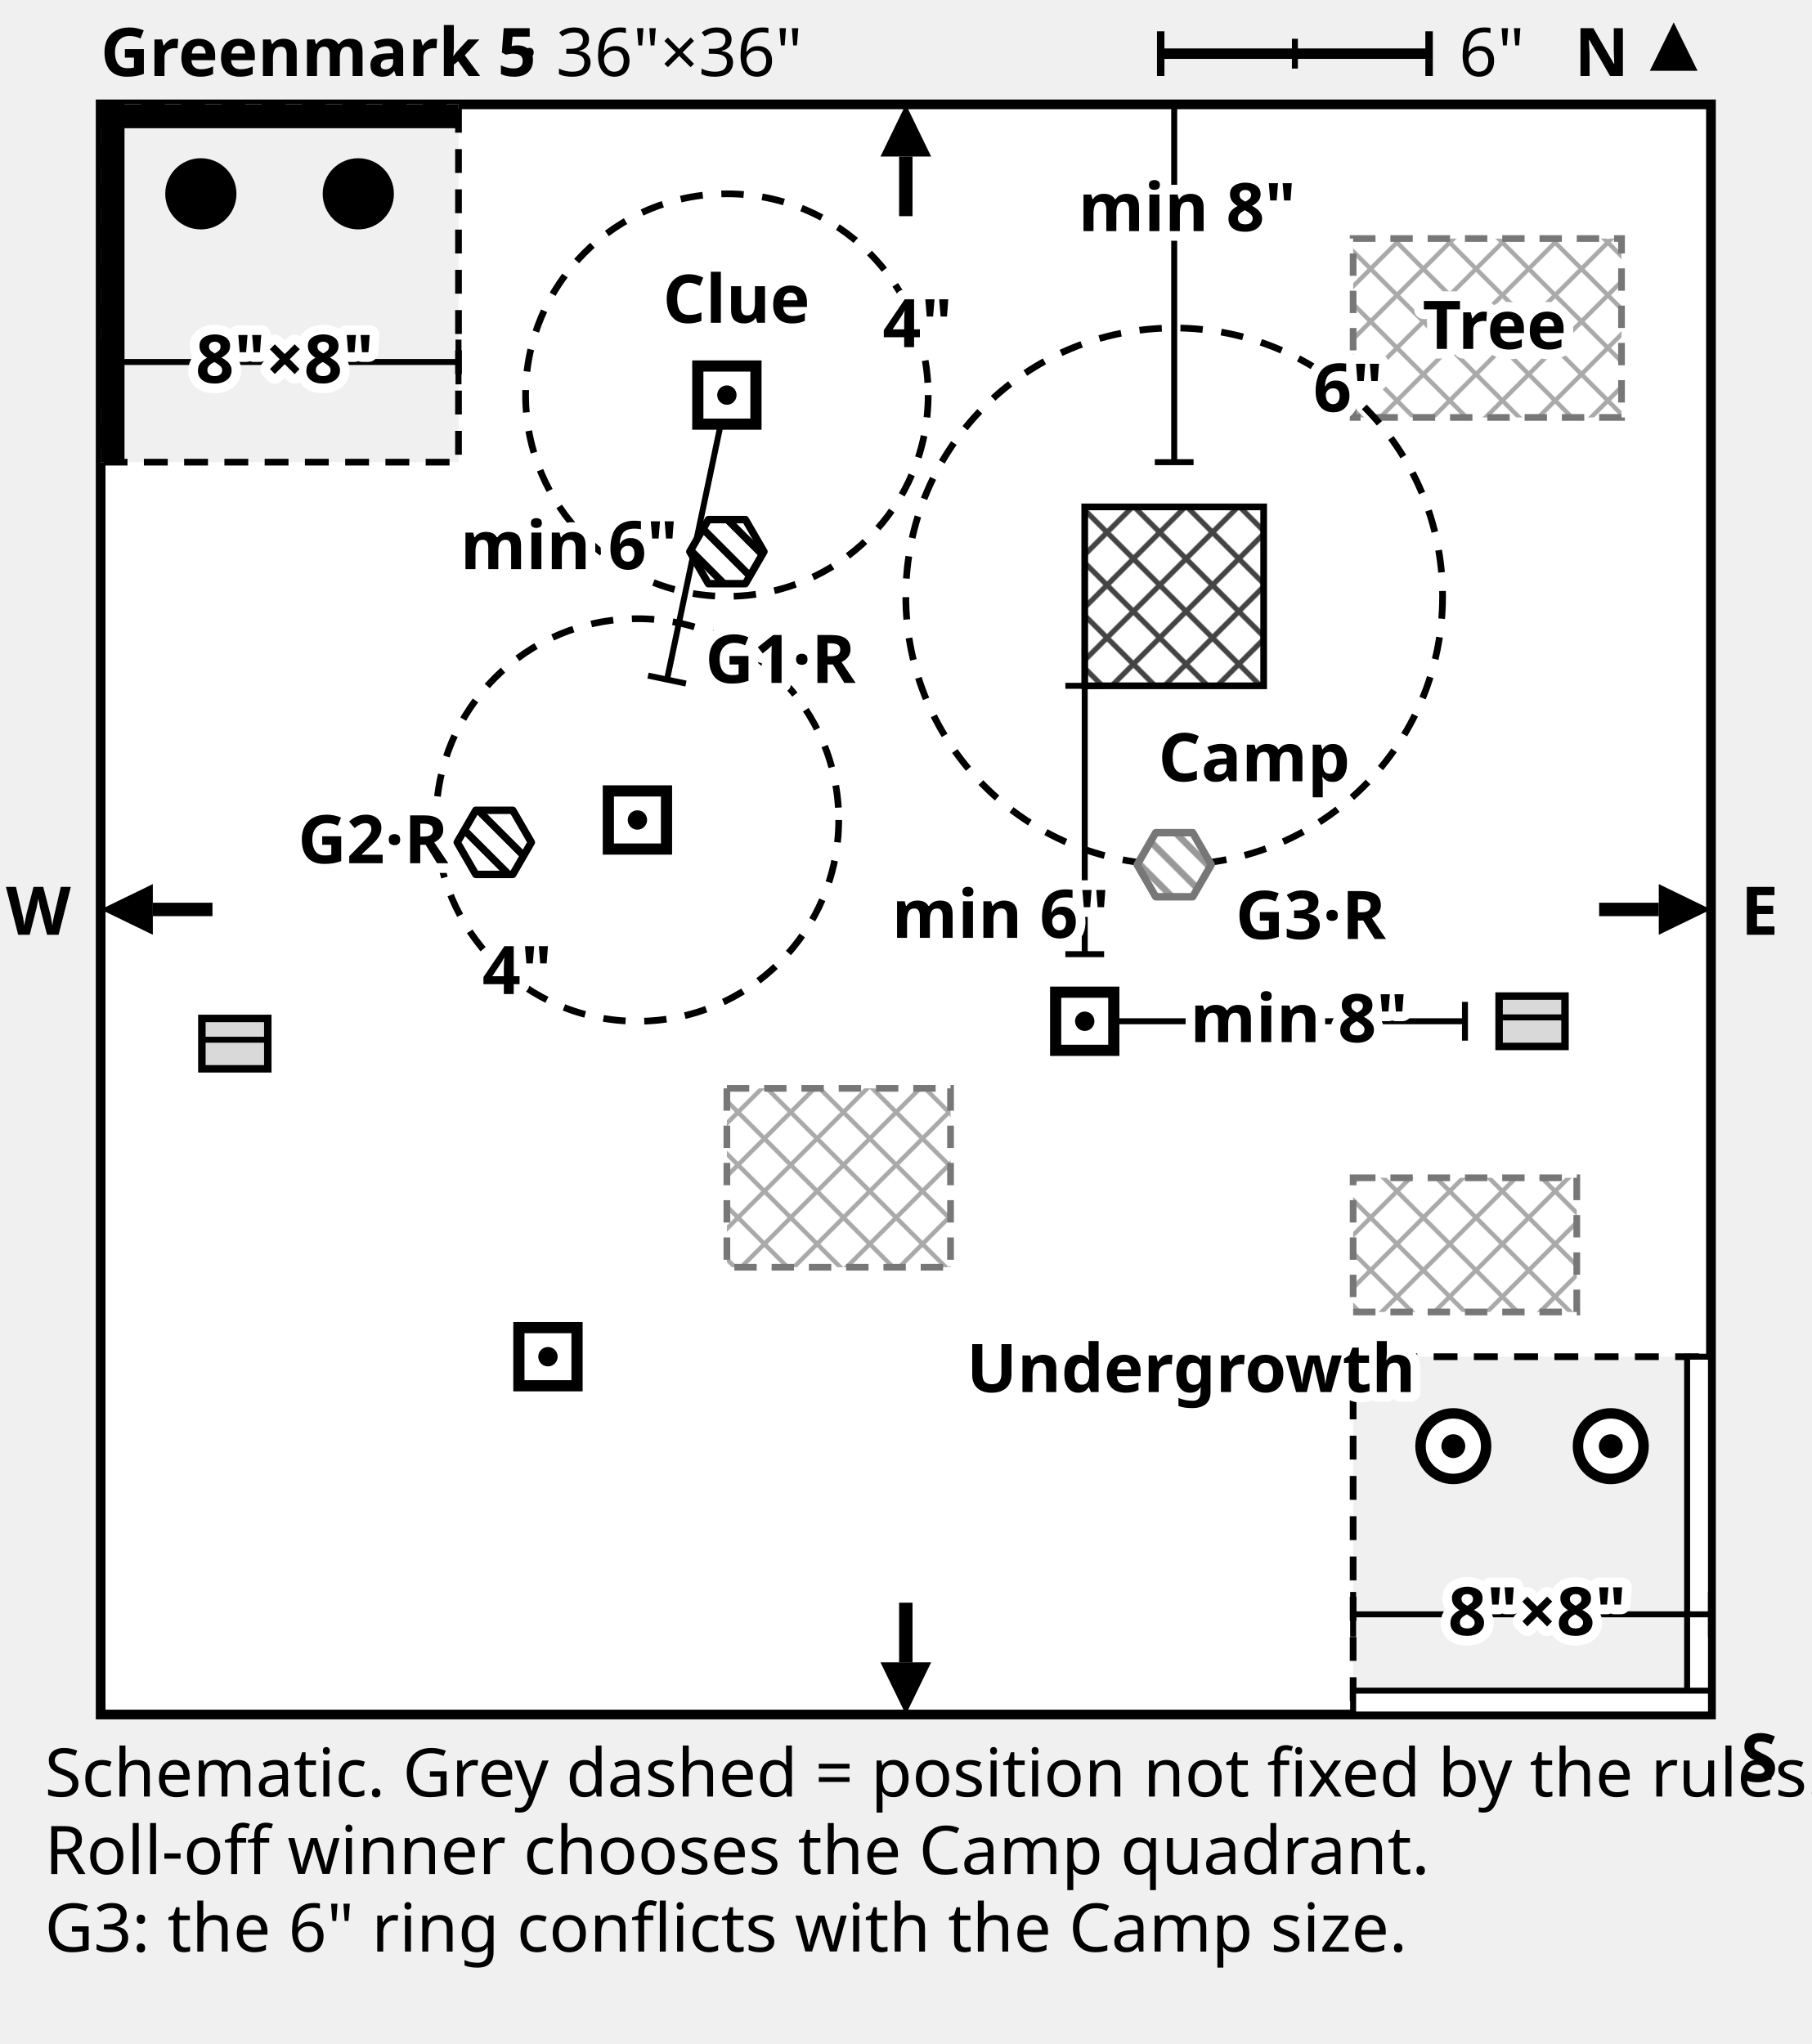
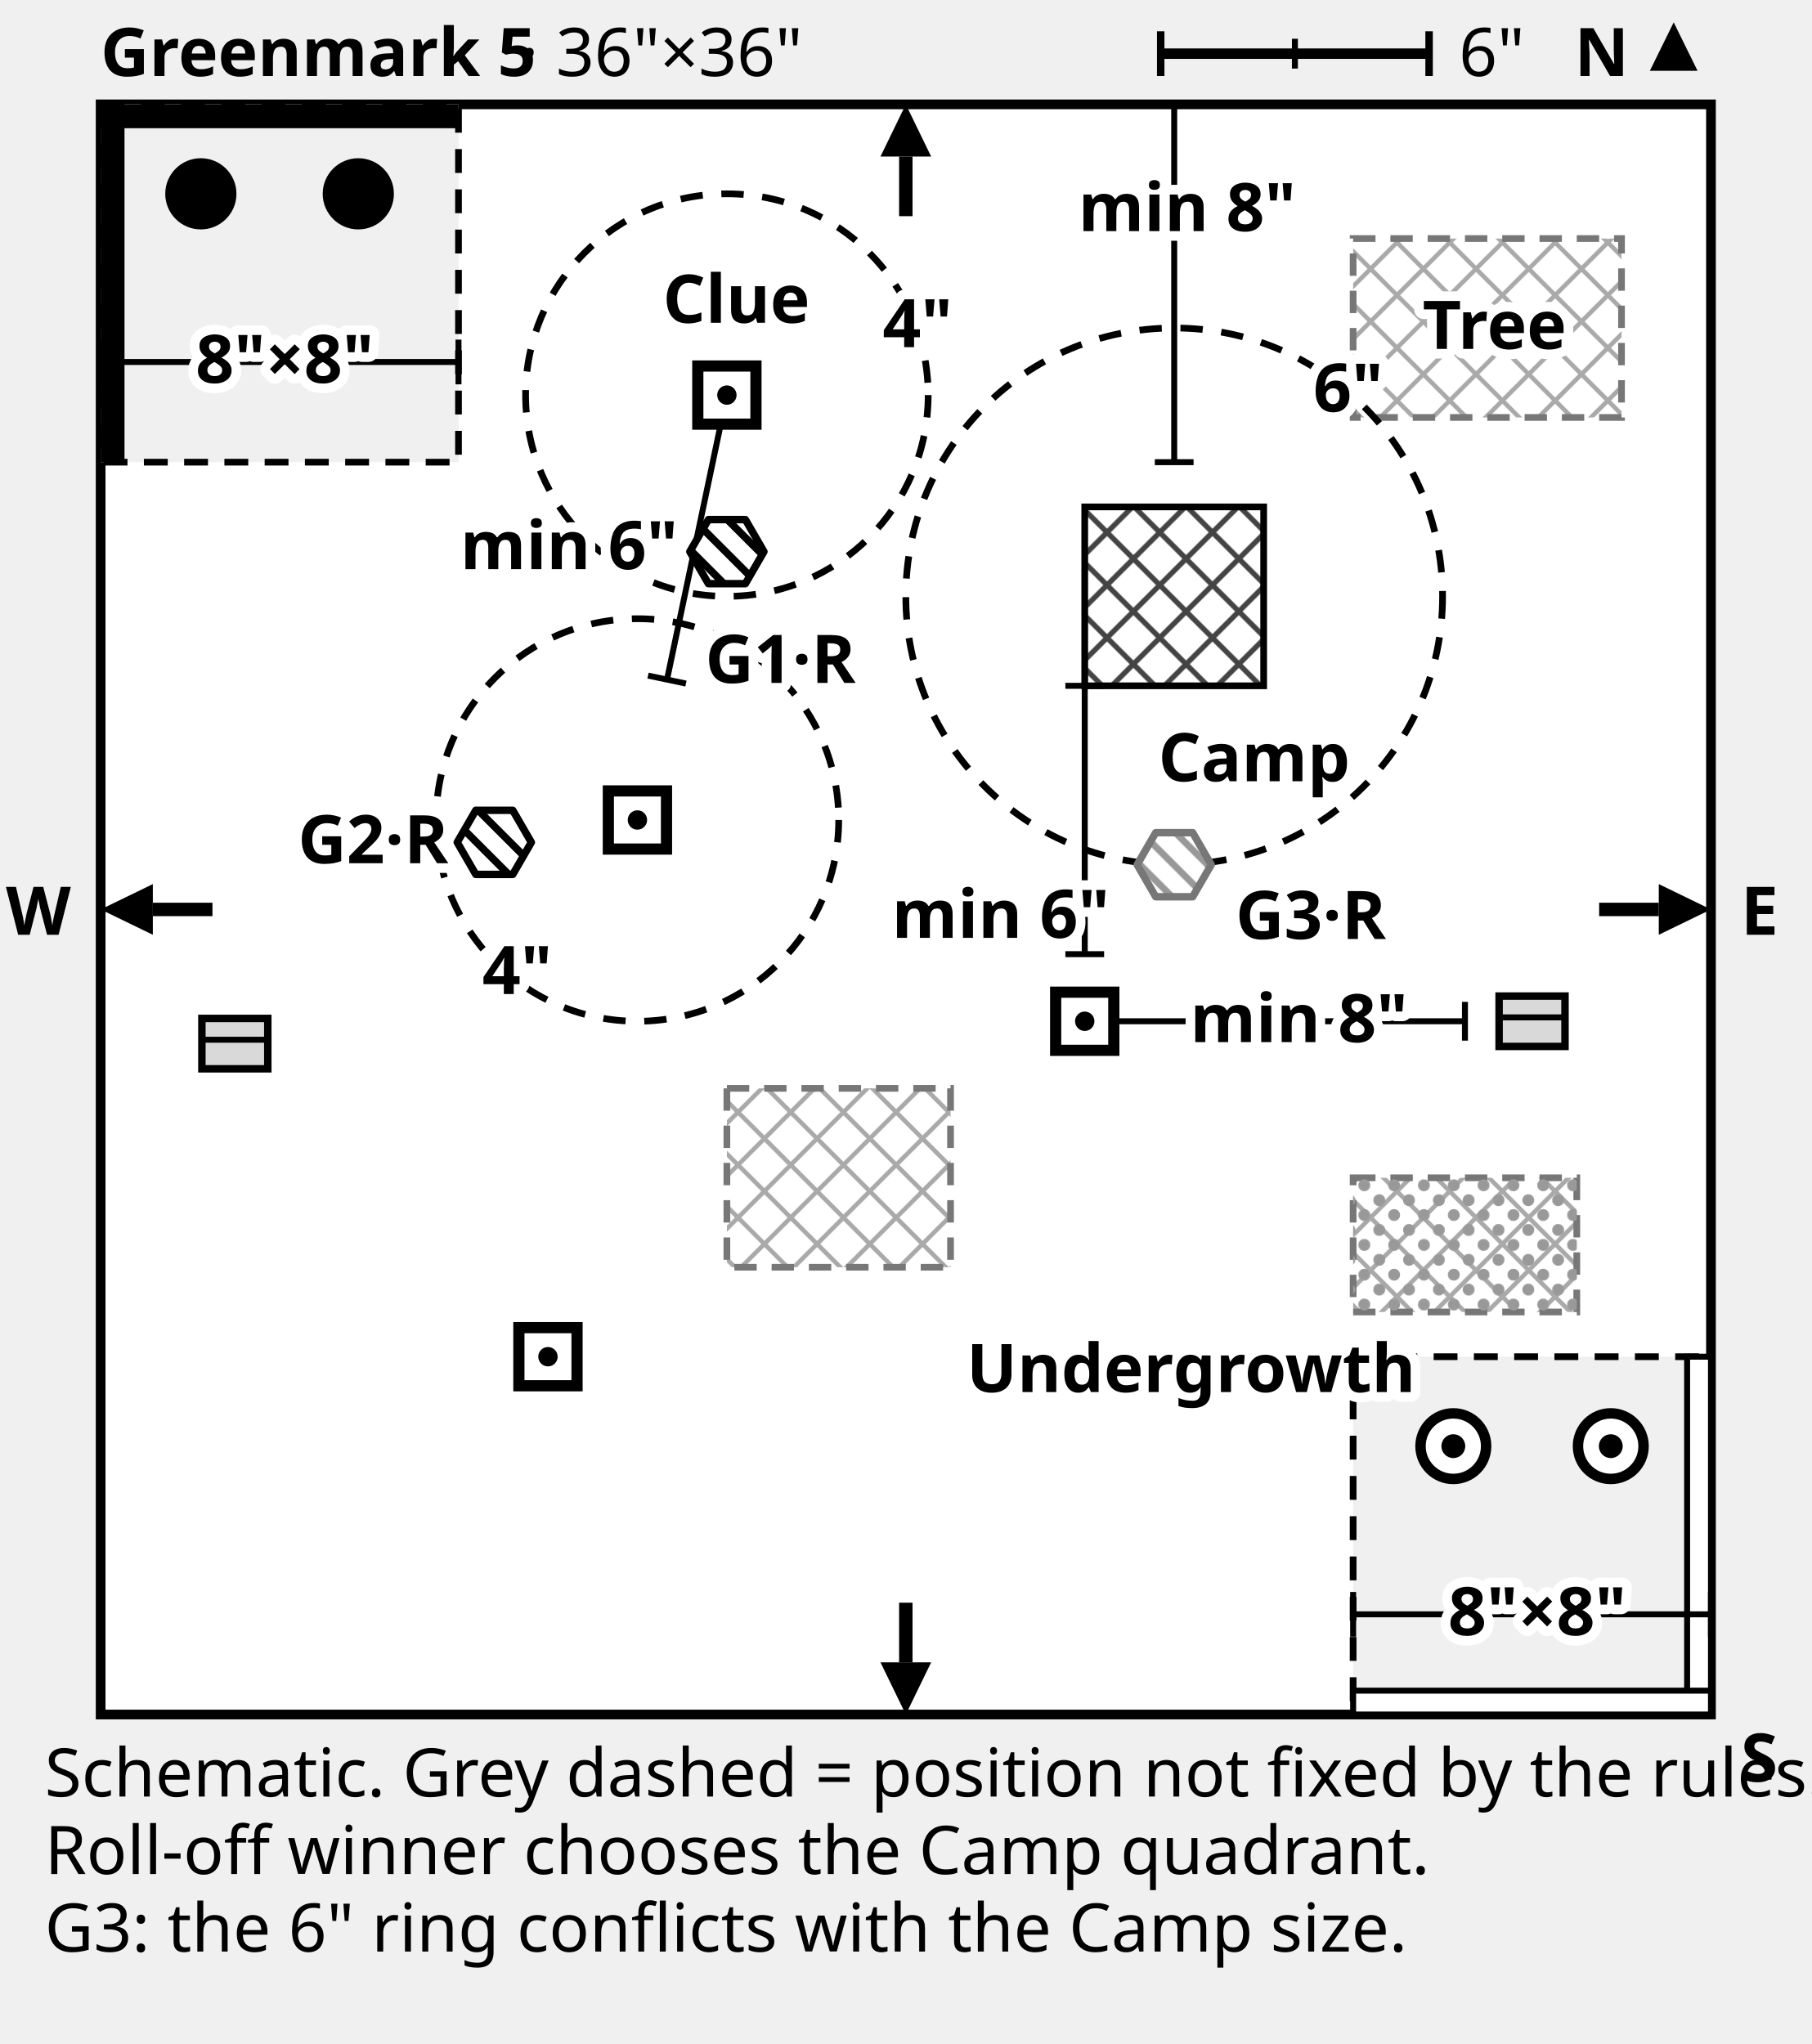
<svg xmlns="http://www.w3.org/2000/svg" width="243pt" height="274.2pt" viewBox="0 0 243 274.2">
  <defs>
    <pattern id="p-cover" width="5" height="5" patternUnits="userSpaceOnUse" patternTransform="rotate(45)">
      <rect width="5" height="5" fill="#fff" />
      <path d="M0 0.5H5M0.5 0V5" stroke="#444" stroke-width="0.7" fill="none" />
    </pattern>
    <pattern id="p-diff" width="4" height="4" patternUnits="userSpaceOnUse">
      <rect width="4" height="4" fill="#fff" />
      <circle cx="1" cy="1" r="0.75" fill="#222" />
      <circle cx="3" cy="3" r="0.75" fill="#222" />
    </pattern>
    <pattern id="p-imp" width="2.4" height="2.4" patternUnits="userSpaceOnUse" patternTransform="rotate(45)">
      <rect width="2.4" height="2.4" fill="#fff" />
      <path d="M0.4 0V2.4" stroke="#000" stroke-width="0.95" fill="none" />
    </pattern>
    <pattern id="p-mon" width="3.2" height="3.2" patternUnits="userSpaceOnUse" patternTransform="rotate(-45)">
      <rect width="3.2" height="3.2" fill="#fff" />
      <path d="M0.5 0V3.2" stroke="#000" stroke-width="1" fill="none" />
    </pattern>
    <pattern id="p-aoe" width="4" height="4" patternUnits="userSpaceOnUse" patternTransform="rotate(-45)">
      <rect width="4" height="4" fill="#fff" />
      <path d="M0.5 0V4" stroke="#777" stroke-width="1.4" fill="none" />
    </pattern>
  </defs>
  <defs>
    <pattern id="p-cover-l" width="5" height="5" patternUnits="userSpaceOnUse" patternTransform="rotate(45)">
      <rect width="5" height="5" fill="#fff" />
      <path d="M0 0.5H5M0.5 0V5" stroke="#aaa" stroke-width="0.6" fill="none" />
    </pattern>
    <pattern id="p-diff-l" width="4" height="4" patternUnits="userSpaceOnUse">
      <rect width="4" height="4" fill="#fff" />
      <circle cx="1" cy="1" r="0.7" fill="#999" />
      <circle cx="3" cy="3" r="0.7" fill="#999" />
    </pattern>
    <pattern id="p-imp-l" width="2.6" height="2.6" patternUnits="userSpaceOnUse" patternTransform="rotate(45)">
      <rect width="2.6" height="2.6" fill="#fff" />
      <path d="M0.4 0V2.6" stroke="#aaa" stroke-width="0.8" fill="none" />
    </pattern>
    <pattern id="p-mon-l" width="3.2" height="3.2" patternUnits="userSpaceOnUse" patternTransform="rotate(-45)">
      <rect width="3.2" height="3.2" fill="#fff" />
      <path d="M0.5 0V3.2" stroke="#999" stroke-width="0.9" fill="none" />
    </pattern>
    <pattern id="p-water" width="6" height="4" patternUnits="userSpaceOnUse">
      <rect width="6" height="4" fill="#fff" />
      <path d="M0 2.2Q1.5 0.4 3 2.2T6 2.2" stroke="#333" stroke-width="0.8" fill="none" />
    </pattern>
    <pattern id="p-water-l" width="6" height="4" patternUnits="userSpaceOnUse">
      <rect width="6" height="4" fill="#fff" />
      <path d="M0 2.2Q1.5 0.4 3 2.2T6 2.2" stroke="#aaa" stroke-width="0.8" fill="none" />
    </pattern>
    <pattern id="p-slip" width="6" height="6" patternUnits="userSpaceOnUse" patternTransform="rotate(-30)">
      <rect width="6" height="6" fill="#fff" />
      <path d="M0.5 1.5H3.5M3.5 4.5H5.5" stroke="#333" stroke-width="0.9" fill="none" />
    </pattern>
    <pattern id="p-slip-l" width="6" height="6" patternUnits="userSpaceOnUse" patternTransform="rotate(-30)">
      <rect width="6" height="6" fill="#fff" />
      <path d="M0.5 1.5H3.5M3.5 4.5H5.5" stroke="#aaa" stroke-width="0.9" fill="none" />
    </pattern>
    <pattern id="p-dark" width="4" height="4" patternUnits="userSpaceOnUse">
      <rect width="4" height="4" fill="#d9d9d9" />
      <path d="M0 4L4 0" stroke="#fff" stroke-width="0.9" fill="none" />
    </pattern>
    <pattern id="p-diffo" width="4" height="4" patternUnits="userSpaceOnUse">
      <circle cx="1" cy="1" r="0.8" fill="#222" />
      <circle cx="3" cy="3" r="0.8" fill="#222" />
    </pattern>
    <pattern id="p-diffo-l" width="4" height="4" patternUnits="userSpaceOnUse">
      <circle cx="1" cy="1" r="0.8" fill="#999" />
      <circle cx="3" cy="3" r="0.8" fill="#999" />
    </pattern>
    <pattern id="p-chasm" width="6" height="6" patternUnits="userSpaceOnUse">
      <rect width="6" height="6" fill="#d4d4d4" />
      <path d="M1.5 0V6M4.5 0V6" stroke="#333" stroke-width="1.1" stroke-dasharray="2.6 1.6" fill="none" />
    </pattern>
    <pattern id="p-chasm-l" width="6" height="6" patternUnits="userSpaceOnUse">
      <rect width="6" height="6" fill="#efefef" />
      <path d="M1.5 0V6M4.5 0V6" stroke="#aaa" stroke-width="1.1" stroke-dasharray="2.6 1.6" fill="none" />
    </pattern>
    <clipPath id="bclip">
      <rect x="13.5" y="14" width="216" height="216" />
    </clipPath>
  </defs>
  <rect x="13.5" y="14" width="216" height="216" fill="#fff" stroke="#000" stroke-width="1.3" />
  <g data-glyph="zone-A">
    <rect x="13.5" y="14" width="48" height="48" fill="#f0f0f0" stroke="#000" stroke-width="0.9" stroke-dasharray="3.2 2.2" />
    <rect x="13.5" y="14" width="3.2" height="48" fill="#000" />
    <rect x="13.5" y="14" width="48" height="3.2" fill="#000" />
  </g>
  <g data-glyph="dim">
    <line x1="13.5" y1="48.56" x2="61.5" y2="48.56" stroke="#000" stroke-width="0.8" stroke-linecap="butt" />
    <line x1="13.5" y1="45.56" x2="13.5" y2="51.56" stroke="#000" stroke-width="0.8" stroke-linecap="butt" />
    <line x1="61.5" y1="45.56" x2="61.5" y2="51.56" stroke="#000" stroke-width="0.8" stroke-linecap="butt" />
  </g>
  <g data-glyph="zone-B">
    <rect x="181.5" y="182" width="48" height="48" fill="#f0f0f0" stroke="#000" stroke-width="0.9" stroke-dasharray="3.2 2.2" />
    <rect x="226.3" y="182" width="3.2" height="48" fill="#fff" stroke="#000" stroke-width="0.8" />
    <rect x="181.5" y="226.8" width="48" height="3.2" fill="#fff" stroke="#000" stroke-width="0.8" />
  </g>
  <g data-glyph="dim">
    <line x1="181.5" y1="216.56" x2="229.5" y2="216.56" stroke="#000" stroke-width="0.8" stroke-linecap="butt" />
    <line x1="181.5" y1="213.56" x2="181.5" y2="219.56" stroke="#000" stroke-width="0.8" stroke-linecap="butt" />
    <line x1="229.5" y1="213.56" x2="229.5" y2="219.56" stroke="#000" stroke-width="0.8" stroke-linecap="butt" />
  </g>
  <g data-glyph="ter-cover">
    <rect x="145.5" y="68" width="24" height="24" fill="url(#p-cover)" stroke="#000" stroke-width="0.9" />
  </g>
  <g data-glyph="ter-cover" data-state="illus">
    <rect x="181.5" y="32" width="36" height="24" fill="url(#p-cover-l)" stroke="#777" stroke-width="0.9" stroke-dasharray="3 2" />
  </g>
  <g data-glyph="ter-cover" data-state="illus">
    <rect x="97.5" y="146" width="30" height="24" fill="url(#p-cover-l)" stroke="#777" stroke-width="0.9" stroke-dasharray="3 2" />
  </g>
-   <g data-glyph="ter-cover" data-state="illus">
+   <g data-glyph="ter-coverdiff" data-state="illus">
    <rect x="181.5" y="158" width="30" height="18" fill="url(#p-cover-l)" stroke="#777" stroke-width="0.9" stroke-dasharray="3 2" />
+     <rect x="181.5" y="158" width="30" height="18" fill="url(#p-diffo-l)" />
  </g>
  <g data-glyph="ring">
    <g clip-path="url(#bclip)">
      <circle cx="157.5" cy="80" r="36" fill="none" stroke="#000" stroke-width="0.9" stroke-dasharray="3 2.5" />
    </g>
  </g>
  <g data-glyph="dim">
    <line x1="157.5" y1="14" x2="157.5" y2="62" stroke="#000" stroke-width="0.8" stroke-linecap="butt" />
    <line x1="160.1" y1="14" x2="154.9" y2="14" stroke="#000" stroke-width="0.8" stroke-linecap="butt" />
    <line x1="160.1" y1="62" x2="154.9" y2="62" stroke="#000" stroke-width="0.8" stroke-linecap="butt" />
  </g>
  <g data-glyph="dim">
    <line x1="96.88" y1="55.94" x2="89.47" y2="91.16" stroke="#000" stroke-width="0.8" stroke-linecap="butt" />
    <line x1="99.43" y1="56.47" x2="94.34" y2="55.4" stroke="#000" stroke-width="0.8" stroke-linecap="butt" />
    <line x1="92.01" y1="91.7" x2="86.92" y2="90.63" stroke="#000" stroke-width="0.8" stroke-linecap="butt" />
  </g>
  <g data-glyph="dim">
    <line x1="145.5" y1="92" x2="145.5" y2="128" stroke="#000" stroke-width="0.8" stroke-linecap="butt" />
    <line x1="148.1" y1="92" x2="142.9" y2="92" stroke="#000" stroke-width="0.8" stroke-linecap="butt" />
    <line x1="148.1" y1="128" x2="142.9" y2="128" stroke="#000" stroke-width="0.8" stroke-linecap="butt" />
  </g>
  <g data-glyph="dim">
    <line x1="148.5" y1="137" x2="196.5" y2="137" stroke="#000" stroke-width="0.8" stroke-linecap="butt" />
    <line x1="148.5" y1="134.4" x2="148.5" y2="139.6" stroke="#000" stroke-width="0.8" stroke-linecap="butt" />
    <line x1="196.5" y1="134.4" x2="196.5" y2="139.6" stroke="#000" stroke-width="0.8" stroke-linecap="butt" />
  </g>
  <g data-glyph="ring">
    <g clip-path="url(#bclip)">
      <circle cx="97.5" cy="53" r="27" fill="none" stroke="#000" stroke-width="0.9" stroke-dasharray="3 2.5" />
    </g>
  </g>
  <g data-glyph="ring">
    <g clip-path="url(#bclip)">
      <circle cx="85.5" cy="110" r="27" fill="none" stroke="#000" stroke-width="0.9" stroke-dasharray="3 2.5" />
    </g>
  </g>
  <g data-glyph="mk">
    <rect x="93.6" y="49.1" width="7.8" height="7.8" fill="#fff" stroke="#000" stroke-width="1.5" />
    <circle cx="97.5" cy="53" r="1.3" fill="#000" />
  </g>
  <g data-glyph="mk">
    <rect x="81.6" y="106.1" width="7.8" height="7.8" fill="#fff" stroke="#000" stroke-width="1.5" />
    <circle cx="85.5" cy="110" r="1.3" fill="#000" />
  </g>
  <g data-glyph="mk">
    <rect x="141.6" y="133.1" width="7.8" height="7.8" fill="#fff" stroke="#000" stroke-width="1.5" />
    <circle cx="145.5" cy="137" r="1.3" fill="#000" />
  </g>
  <g data-glyph="mk">
    <rect x="69.6" y="178.1" width="7.8" height="7.8" fill="#fff" stroke="#000" stroke-width="1.5" />
    <circle cx="73.5" cy="182" r="1.3" fill="#000" />
  </g>
  <g data-glyph="chest">
    <rect x="201.08" y="133.62" width="8.84" height="6.76" fill="#d9d9d9" stroke="#000" stroke-width="1" />
    <line x1="201.08" y1="136.48" x2="209.92" y2="136.48" stroke="#000" stroke-width="0.8" stroke-linecap="butt" />
  </g>
  <g data-glyph="chest">
    <rect x="27.08" y="136.62" width="8.84" height="6.76" fill="#d9d9d9" stroke="#000" stroke-width="1" />
    <line x1="27.08" y1="139.48" x2="35.92" y2="139.48" stroke="#000" stroke-width="0.8" stroke-linecap="butt" />
  </g>
  <g data-glyph="mon">
    <polygon points="102.47,74 99.98,78.3 95.02,78.3 92.53,74 95.02,69.7 99.98,69.7" fill="url(#p-mon)" stroke="#000" stroke-width="1" stroke-linejoin="round" />
  </g>
  <g data-glyph="mon">
    <polygon points="71.27,113 68.78,117.3 63.82,117.3 61.33,113 63.82,108.7 68.78,108.7" fill="url(#p-mon)" stroke="#000" stroke-width="1" stroke-linejoin="round" />
  </g>
  <g data-glyph="mon" data-state="illus">
    <polygon points="162.47,116 159.98,120.3 155.02,120.3 152.53,116 155.02,111.7 159.98,111.7" fill="url(#p-mon-l)" stroke="#777" stroke-width="1" stroke-linejoin="round" />
  </g>
  <g data-glyph="arr-exit">
    <line x1="121.5" y1="29" x2="121.5" y2="21" stroke="#000" stroke-width="1.8" stroke-linecap="butt" />
    <polygon points="121.5,14 124.9,21 118.1,21" fill="#000" />
  </g>
  <g data-glyph="arr-exit">
    <line x1="214.5" y1="122" x2="222.5" y2="122" stroke="#000" stroke-width="1.8" stroke-linecap="butt" />
    <polygon points="229.5,122 222.5,125.4 222.5,118.6" fill="#000" />
  </g>
  <g data-glyph="arr-exit">
    <line x1="121.5" y1="215" x2="121.5" y2="223" stroke="#000" stroke-width="1.8" stroke-linecap="butt" />
    <polygon points="121.5,230 118.1,223 124.9,223" fill="#000" />
  </g>
  <g data-glyph="arr-exit">
    <line x1="28.5" y1="122" x2="20.5" y2="122" stroke="#000" stroke-width="1.8" stroke-linecap="butt" />
    <polygon points="13.5,122 20.5,118.6 20.5,125.4" fill="#000" />
  </g>
  <g data-glyph="hero-A">
    <circle cx="26.94" cy="26" r="4.4" fill="#000" stroke="#000" stroke-width="0.75" />
  </g>
  <g data-glyph="hero-A">
    <circle cx="48.06" cy="26" r="4.4" fill="#000" stroke="#000" stroke-width="0.75" />
  </g>
  <g data-glyph="hero-B">
    <circle cx="194.94" cy="194" r="4.4" fill="#fff" stroke="#000" stroke-width="1.4" />
    <circle cx="194.94" cy="194" r="1.6" fill="#000" />
  </g>
  <g data-glyph="hero-B">
    <circle cx="216.06" cy="194" r="4.4" fill="#fff" stroke="#000" stroke-width="1.4" />
    <circle cx="216.06" cy="194" r="1.6" fill="#000" />
  </g>
  <text x="26.24" y="51.36" font-family="'Source Sans 3'" font-size="9" font-weight="600" fill="#000" stroke="#fff" stroke-width="2.6" stroke-linejoin="round" paint-order="stroke">8"×8"</text>
  <text x="194.24" y="219.36" font-family="'Source Sans 3'" font-size="9" font-weight="600" fill="#000" stroke="#fff" stroke-width="2.6" stroke-linejoin="round" paint-order="stroke">8"×8"</text>
  <text x="190.8" y="46.8" font-family="'Source Sans 3'" font-size="9" font-weight="600" fill="#000" stroke="#fff" stroke-width="2.6" stroke-linejoin="round" paint-order="stroke">Tree</text>
  <text x="176.16" y="55.22" font-family="'Source Sans 3'" font-size="9" font-weight="600" fill="#000" stroke="#fff" stroke-width="2.6" stroke-linejoin="round" paint-order="stroke">6"</text>
  <text x="159.63" y="139.8" font-family="'Source Sans 3'" font-size="9" font-weight="600" fill="#000" stroke="#fff" stroke-width="2.6" stroke-linejoin="round" paint-order="stroke">min 8"</text>
  <text x="118.39" y="46.57" font-family="'Source Sans 3'" font-size="9" font-weight="600" fill="#000" stroke="#fff" stroke-width="2.6" stroke-linejoin="round" paint-order="stroke">4"</text>
  <text x="64.69" y="133.35" font-family="'Source Sans 3'" font-size="9" font-weight="600" fill="#000" stroke="#fff" stroke-width="2.6" stroke-linejoin="round" paint-order="stroke">4"</text>
  <text x="155.37" y="104.8" font-family="'Source Sans 3'" font-size="9" font-weight="600" fill="#000" stroke="#fff" stroke-width="2.6" stroke-linejoin="round" paint-order="stroke">Camp</text>
  <text x="129.64" y="186.74" font-family="'Source Sans 3'" font-size="9" font-weight="600" fill="#000" stroke="#fff" stroke-width="2.6" stroke-linejoin="round" paint-order="stroke">Undergrowth</text>
  <text x="144.63" y="31" font-family="'Source Sans 3'" font-size="9" font-weight="600" fill="#000" stroke="#fff" stroke-width="2.6" stroke-linejoin="round" paint-order="stroke">min 8"</text>
  <text x="61.73" y="76.35" font-family="'Source Sans 3'" font-size="9" font-weight="600" fill="#000" stroke="#fff" stroke-width="2.6" stroke-linejoin="round" paint-order="stroke">min 6"</text>
  <text x="119.62" y="125.81" font-family="'Source Sans 3'" font-size="9" font-weight="600" fill="#000" stroke="#fff" stroke-width="2.6" stroke-linejoin="round" paint-order="stroke">min 6"</text>
  <text x="88.91" y="43.3" font-family="'Source Sans 3'" font-size="9" font-weight="600" fill="#000" stroke="#fff" stroke-width="2.6" stroke-linejoin="round" paint-order="stroke">Clue</text>
  <text x="94.6" y="91.61" font-family="'Source Sans 3'" font-size="9" font-weight="600" fill="#000" stroke="#fff" stroke-width="2.6" stroke-linejoin="round" paint-order="stroke">G1·R</text>
  <text x="39.97" y="115.8" font-family="'Source Sans 3'" font-size="9" font-weight="600" fill="#000" stroke="#fff" stroke-width="2.6" stroke-linejoin="round" paint-order="stroke">G2·R</text>
  <text x="165.74" y="125.96" font-family="'Source Sans 3'" font-size="9" font-weight="600" fill="#000" stroke="#fff" stroke-width="2.6" stroke-linejoin="round" paint-order="stroke">G3·R</text>
  <text x="13.5" y="10.2" font-weight="700" font-family="'Source Sans 3'" font-size="9" fill="#000">Greenmark 5</text>
  <text x="69.82" y="10.2" font-weight="400" font-family="'Source Sans 3'" font-size="9" fill="#000">·  36"×36"</text>
  <g data-glyph="compass">
    <polygon points="224.5,3 221.3,9.5 227.7,9.5" fill="#000" />
    <text x="218.5" y="10.2" font-weight="700" font-family="'Source Sans 3'" font-size="9" fill="#000" text-anchor="end">N</text>
  </g>
  <g data-glyph="scale">
    <line x1="155.69" y1="7.2" x2="191.69" y2="7.2" stroke="#000" stroke-width="1.4" stroke-linecap="butt" />
    <line x1="155.69" y1="4.2" x2="155.69" y2="10.2" stroke="#000" stroke-width="1" stroke-linecap="butt" />
    <line x1="191.69" y1="4.2" x2="191.69" y2="10.2" stroke="#000" stroke-width="1" stroke-linecap="butt" />
    <line x1="173.69" y1="5.2" x2="173.69" y2="9.2" stroke="#000" stroke-width="0.8" stroke-linecap="butt" />
    <text x="195.69" y="10.2" font-weight="400" font-family="'Source Sans 3'" font-size="9" fill="#000">6"</text>
  </g>
  <text x="9.5" y="125.4" font-weight="700" font-family="'Source Sans 3'" font-size="9" fill="#000" text-anchor="end">W</text>
  <text x="233.5" y="125.4" font-weight="700" font-family="'Source Sans 3'" font-size="9" fill="#000">E</text>
  <text x="233.5" y="239" font-weight="700" font-family="'Source Sans 3'" font-size="9" fill="#000">S</text>
  <text x="6" y="241" font-weight="400" font-family="'Source Sans 3'" font-size="9" fill="#000">Schematic. Grey dashed = position not fixed by the rules.</text>
  <text x="6" y="251.4" font-weight="400" font-family="'Source Sans 3'" font-size="9" fill="#000">Roll-off winner chooses the Camp quadrant.</text>
  <text x="6" y="261.8" font-weight="400" font-family="'Source Sans 3'" font-size="9" fill="#000">G3: the 6" ring conflicts with the Camp size.</text>
</svg>
